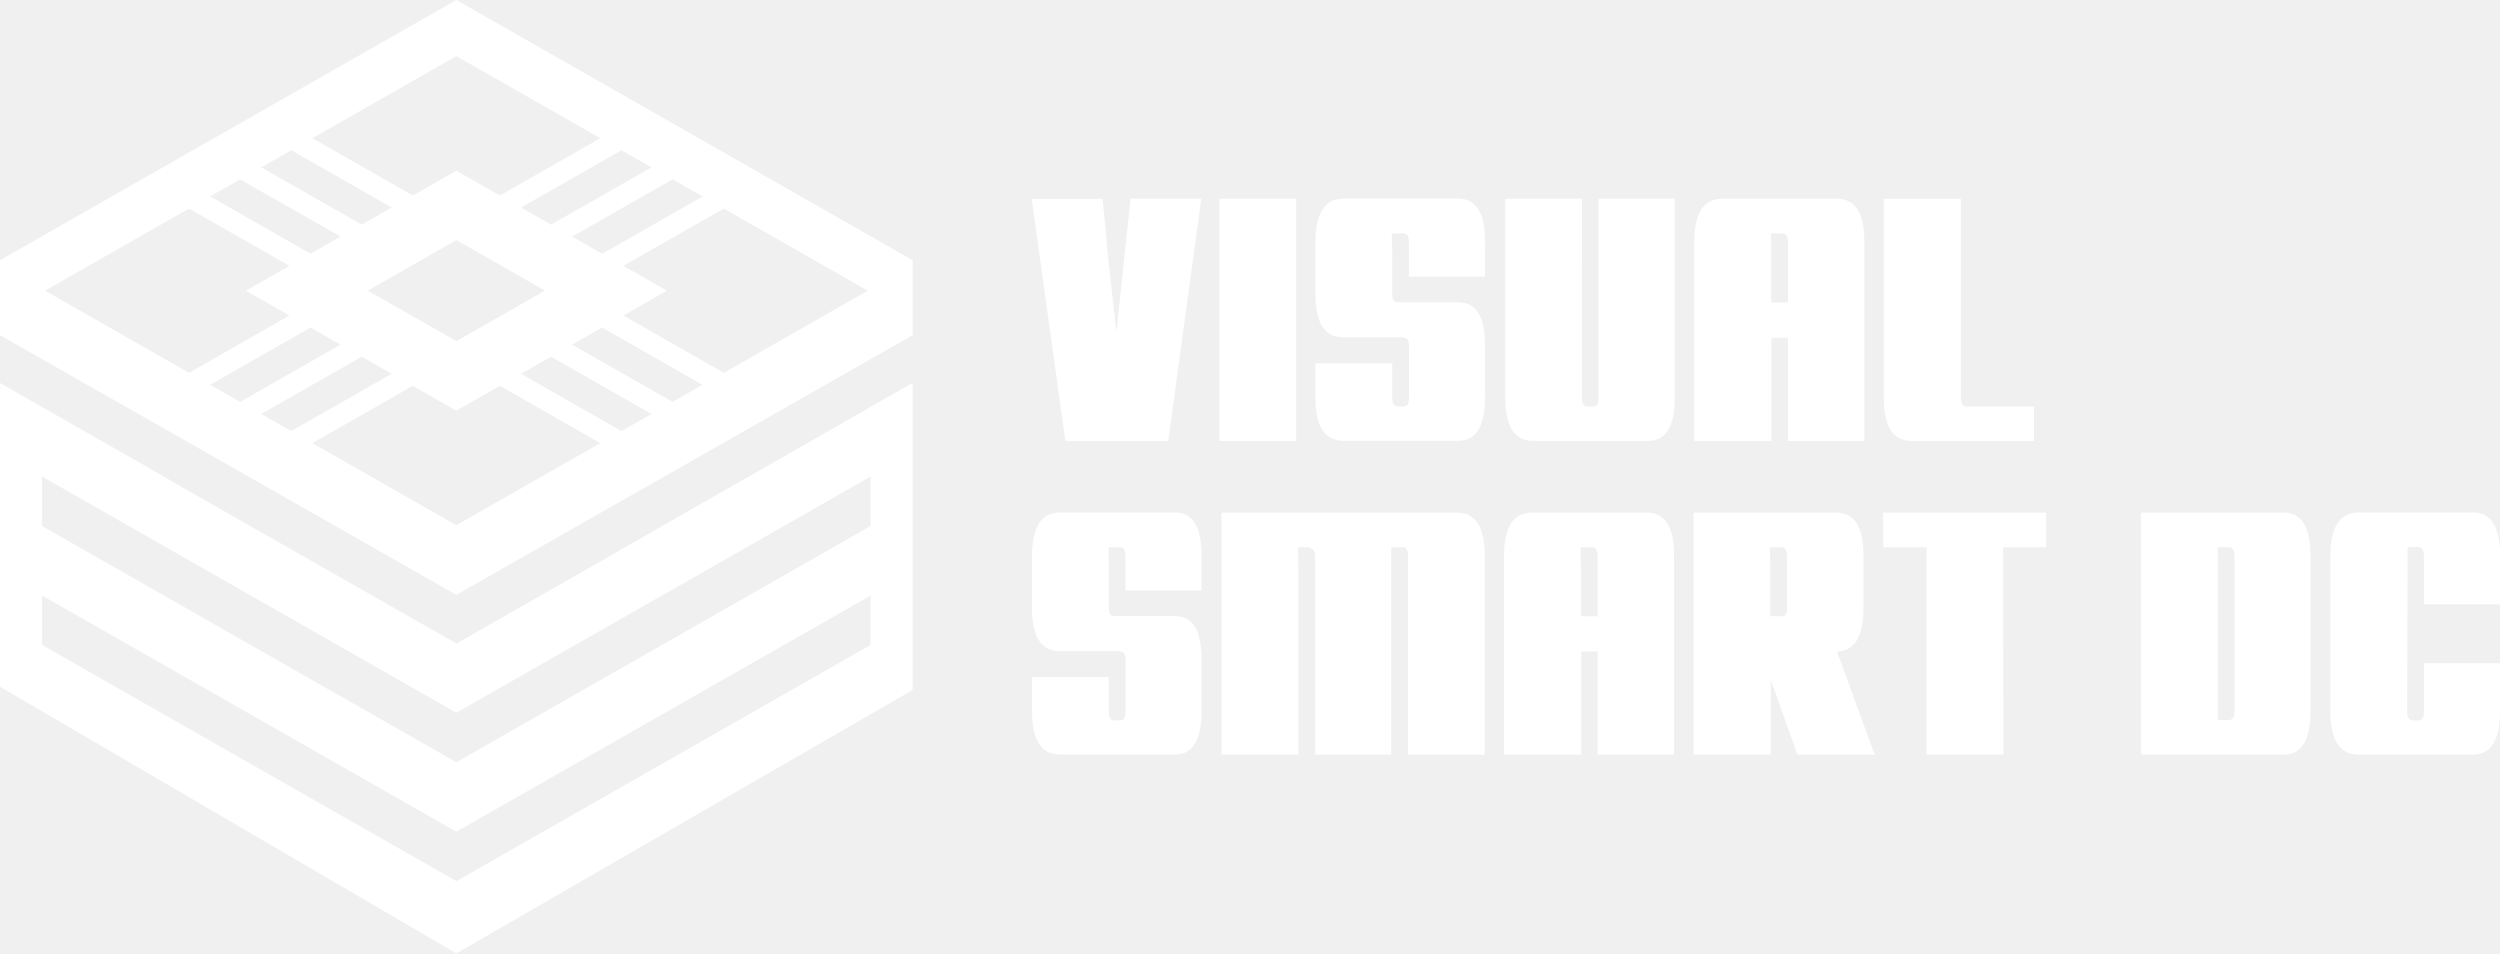
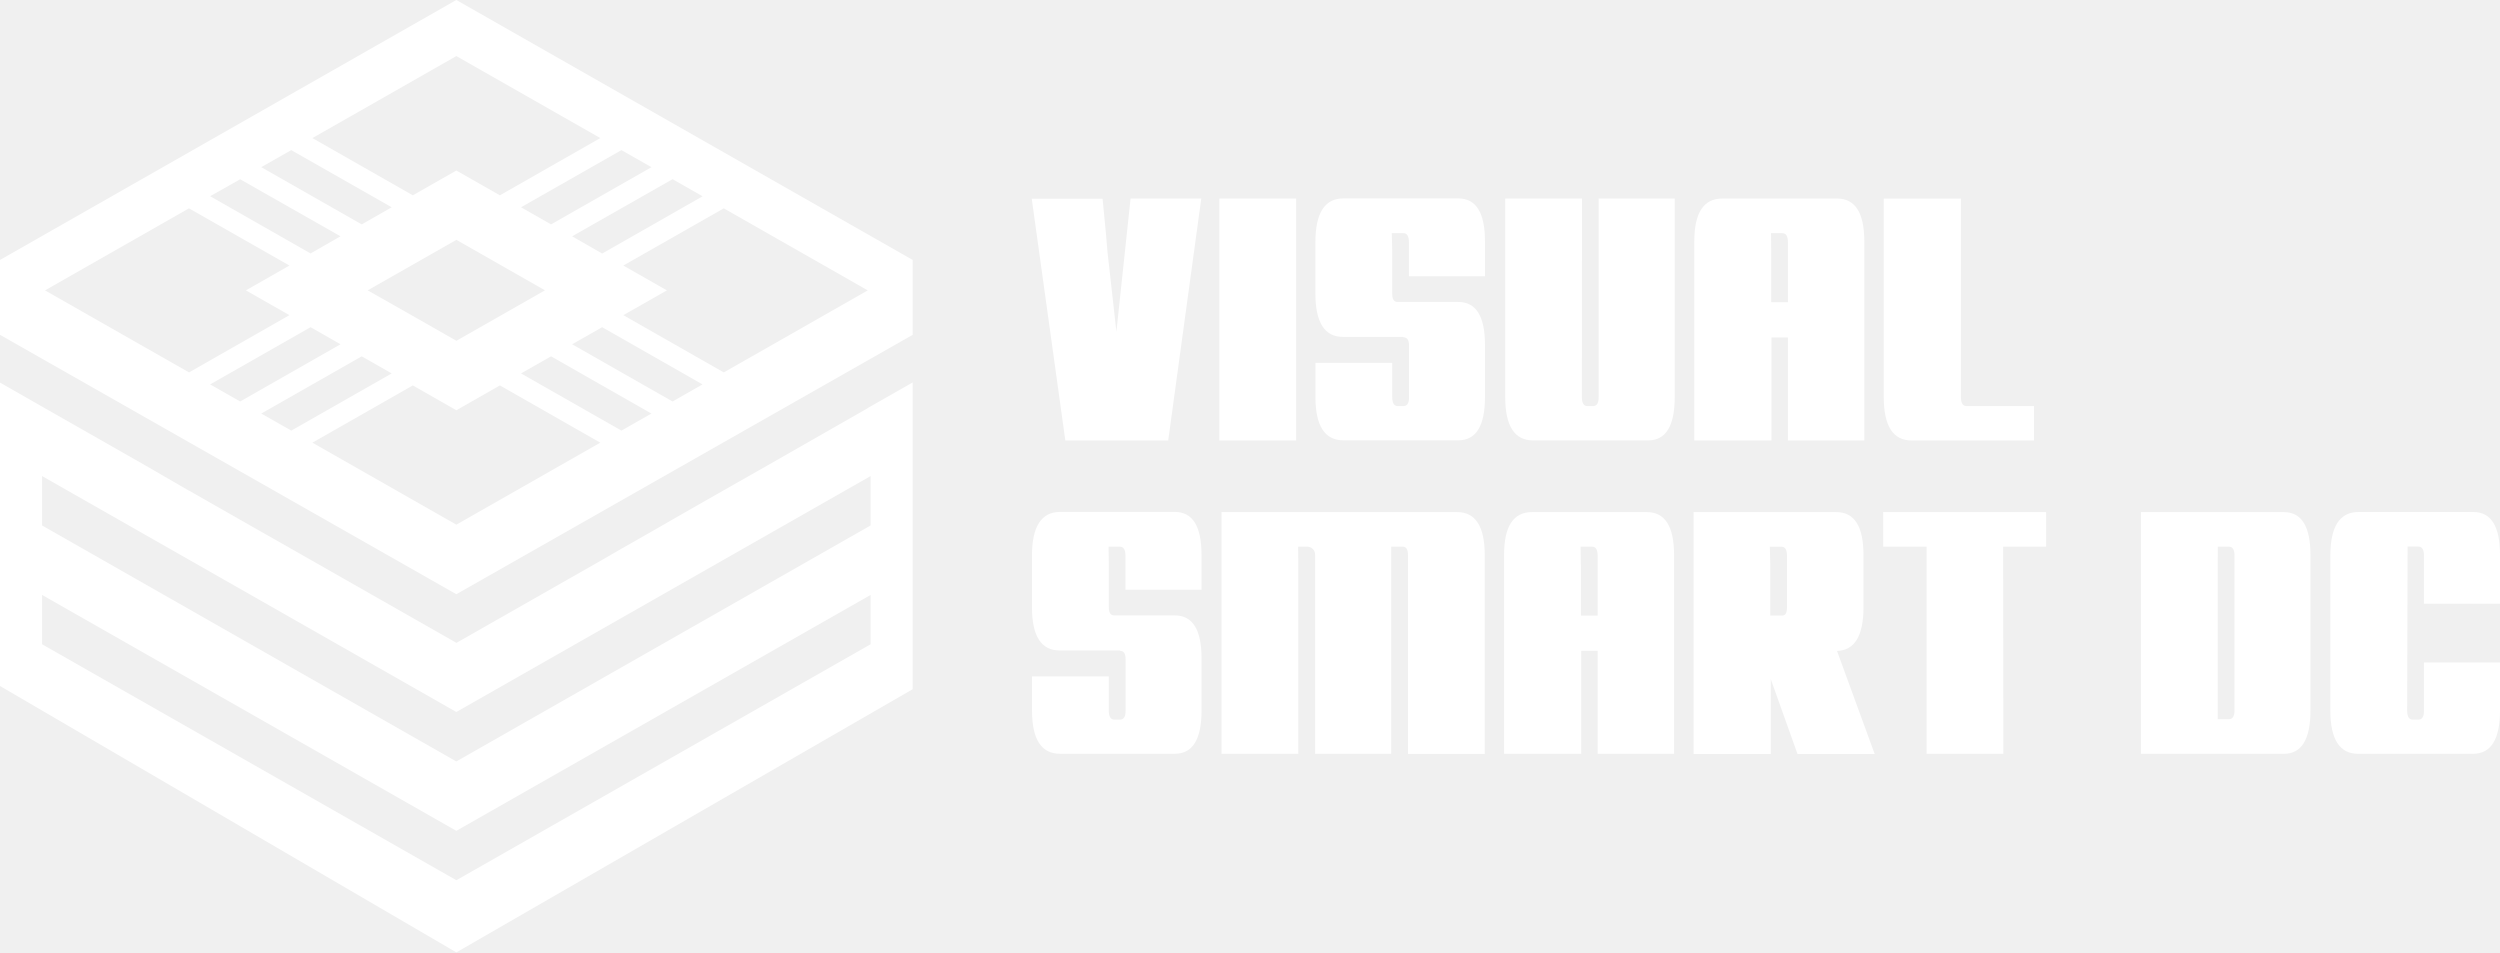
- <svg xmlns="http://www.w3.org/2000/svg" width="472" height="180" viewBox="0 0 472 180" fill="none">
+ <svg xmlns="http://www.w3.org/2000/svg" width="420" height="160" viewBox="0 0 420 160" fill="none" style="&#10;    background-color: black;&#10;">
  <g clip-path="url(#clip0_208_885)">
-     <path d="M163.779 77.146H163.82L144.981 87.921L136.647 92.662L132.659 94.934L127 98.17L123.005 100.477L117.341 103.702L113.352 106.009L86.173 121.502L58.995 106.009L55.006 103.736L53.125 102.664L49.335 100.512L45.347 98.24L39.676 95.004L35.699 92.737H35.67L27.36 87.921L8.503 77.169L0 72.313V129.652L86.162 180L172.317 130.257V72.278L163.779 77.146ZM164.363 121.767L86.162 166.365L7.942 121.767V112.44L86.156 157.026L164.369 112.44L164.363 121.767ZM164.363 99.312L86.15 143.916L7.942 99.312V89.974L86.156 134.566L164.369 89.974L164.363 99.312Z" fill="white" />
-     <path d="M86.156 0L0 49.131V63.28L86.156 112.308L172.317 63.28V49.131L86.156 0ZM132.653 37.099L113.685 47.92L108.014 44.661L126.982 33.864L132.653 37.099ZM123 31.597L104.038 42.412L98.367 39.176L117.323 28.372L123 31.597ZM69.424 54.882L70.984 53.982L86.168 45.33L102.893 54.87L86.168 64.41L86.121 64.382L76.409 58.844L69.424 54.882ZM71.398 19.017L86.156 10.596L113.34 26.094L94.378 36.915L86.156 32.231L77.939 36.915L58.977 26.094L71.398 19.017ZM54.988 28.372L73.956 39.176L68.292 42.412L49.318 31.591L54.988 28.372ZM45.341 33.881L64.291 44.661L58.632 47.903L39.67 37.082L45.341 33.881ZM27.36 65.639L8.497 54.882L35.676 39.378L54.644 50.187L46.427 54.882L54.644 59.566L35.693 70.386L27.36 65.639ZM39.67 72.653L58.638 61.838L64.291 65.068L45.341 75.883L39.67 72.653ZM49.324 78.161L68.292 67.346L73.956 70.576L54.994 81.386L49.324 78.161ZM86.156 99.162L58.977 83.664L77.939 72.843L86.156 77.538L94.378 72.843L113.335 83.664L86.156 99.162ZM117.323 81.386L98.367 70.576L104.038 67.346L122.988 78.161L117.323 81.386ZM126.977 75.883L108.014 65.068L113.685 61.838L132.635 72.653L126.977 75.883ZM144.981 65.639L136.647 70.386L117.679 59.566L125.908 54.882L117.679 50.187L136.647 39.378L163.832 54.882L144.981 65.639Z" fill="white" />
-     <path d="M209.089 47.546C209.648 52.59 210.211 57.635 210.778 62.683L213.451 37.525H226.802L220.561 83.252H201.134L194.793 37.557H208.169L208.799 44.098L209.089 47.546Z" fill="white" />
-     <path d="M244.711 83.252H230.213V37.525H244.711V83.252Z" fill="white" />
-     <path d="M262.854 47.546V55.506C262.854 56.549 263.182 57.071 263.837 57.071H275.322C278.684 57.071 280.365 59.771 280.365 65.17V75.045C280.365 80.5 278.684 83.225 275.322 83.221H253.638C250.121 83.221 248.36 80.496 248.356 75.045V68.581H262.854V75.045C262.854 76.184 263.207 76.75 263.913 76.75H264.965C265.671 76.75 266.024 76.209 266.024 75.121V65.31C266.024 64.273 265.671 63.752 264.965 63.752V63.675H253.563C250.091 63.675 248.354 60.952 248.35 55.506V45.771C248.35 40.257 250.11 37.5 253.632 37.5H275.322C278.684 37.5 280.365 40.202 280.365 45.606V52.21H266.005V45.771C266.005 44.632 265.653 44.066 264.947 44.066H262.772L262.854 47.546Z" fill="white" />
-     <path d="M298.658 75.045C298.658 76.184 299.005 76.75 299.711 76.75H300.77C301.469 76.75 301.822 76.209 301.822 75.121V37.525H316.188V75.064C316.188 80.519 314.507 83.244 311.145 83.24H289.461C285.944 83.24 284.186 80.514 284.186 75.064V37.525H298.683L298.658 75.045Z" fill="white" />
-     <path d="M337.558 83.252V63.783H334.456V83.252H319.883V45.631C319.883 40.227 321.644 37.525 325.165 37.525H346.849C350.269 37.525 351.982 40.227 351.986 45.631V83.252H337.558ZM334.406 47.578V57.122H337.558V45.771C337.558 44.632 337.205 44.066 336.499 44.066H334.368L334.406 47.578Z" fill="white" />
-     <path d="M370.226 75.045C370.226 76.184 370.579 76.75 371.278 76.75H384.024V83.253H360.928C357.411 83.253 355.652 80.527 355.652 75.077V37.538H370.226V75.045Z" fill="white" />
-     <path d="M209.346 106.794V114.747C209.346 115.79 209.674 116.312 210.336 116.312H221.808C225.17 116.312 226.851 119.012 226.851 124.411V134.292C226.851 139.739 225.17 142.462 221.808 142.462H200.125C196.607 142.462 194.846 139.739 194.842 134.292V127.834H209.34V134.305C209.34 135.438 209.693 136.01 210.399 136.01H211.452C212.158 136.01 212.511 135.463 212.511 134.375V124.57C212.511 123.527 212.158 123.005 211.452 123.005V122.935H200.049C196.574 122.935 194.836 120.21 194.836 114.76V105.025C194.836 99.532 196.597 96.775 200.118 96.754H221.802C225.164 96.754 226.845 99.454 226.845 104.853V111.464H212.485V105.025C212.485 103.892 212.132 103.32 211.426 103.32H209.296L209.346 106.794Z" fill="white" />
-     <path d="M245.119 106.794V142.462H230.621V96.785H275.111C278.586 96.785 280.323 99.509 280.323 104.955V142.494H265.826V104.885C265.826 103.842 265.498 103.32 264.842 103.32H262.661V142.475H248.296V104.821C248.296 104.424 248.14 104.043 247.862 103.762C247.585 103.48 247.208 103.321 246.815 103.32H245.087L245.119 106.794Z" fill="white" />
-     <path d="M301.635 142.475V123.005H298.534V142.475H283.967V104.885C283.967 99.481 285.725 96.781 289.243 96.785H310.926C314.351 96.785 316.064 99.485 316.064 104.885V142.475H301.635ZM298.484 106.806V116.35H301.635V105.025C301.635 103.892 301.282 103.32 300.576 103.32H298.414C298.433 104.484 298.452 105.642 298.465 106.794L298.484 106.806Z" fill="white" />
-     <path d="M346.691 96.785C350.111 96.785 351.824 99.485 351.828 104.885V114.76C351.828 120.163 350.162 122.92 346.829 123.031L353.94 142.5H339.366L334.323 128.356V142.5H319.75V96.785H346.691ZM334.229 106.794V116.337H336.473C337.103 116.337 337.387 115.816 337.387 114.772V105.038C337.387 103.905 337.034 103.333 336.334 103.333H334.147L334.229 106.794Z" fill="white" />
-     <path d="M378.235 142.475H363.737V103.32H355.543V96.785H386.304V103.32H378.191L378.235 142.475Z" fill="white" />
-     <path d="M404.213 96.785H431.173C434.534 96.785 436.215 99.485 436.215 104.885V134.305C436.215 139.751 434.534 142.475 431.173 142.475H404.213V96.785ZM418.711 106.806V135.934H420.822C421.522 135.934 421.875 135.368 421.875 134.229V105.025C421.875 103.892 421.522 103.32 420.822 103.32H418.723L418.711 106.806Z" fill="white" />
-     <path d="M454.473 134.305C454.473 135.438 454.826 136.01 455.532 136.01H456.585C457.291 136.01 457.643 135.463 457.643 134.375V125.207H472.003V134.305C472.003 139.751 470.29 142.474 466.865 142.474H445.251C441.734 142.474 439.973 139.751 439.969 134.305V105.038C439.969 99.545 441.73 96.788 445.251 96.766H466.96C470.322 96.766 472.003 99.466 472.003 104.866V114.104H457.643V105.006C457.643 103.873 457.291 103.301 456.585 103.301H454.555L454.473 134.305Z" fill="white" />
+     <path d="M145.736 68.574H145.772L129.008 78.152L121.593 82.366L118.044 84.386L113.008 87.263L109.454 89.313L104.413 92.179L100.864 94.23L76.68 108.001L52.495 94.23L48.946 92.21L47.273 91.257L43.9 89.344L40.351 87.324L35.305 84.448L31.766 82.433H31.74L24.346 78.152L7.566 68.595L0 64.278V115.246L76.669 160L153.333 115.784V64.247L145.736 68.574ZM146.256 108.237L76.669 147.88L7.067 108.237V99.947L76.664 139.579L146.261 99.947L146.256 108.237ZM146.256 88.278L76.659 127.925L7.067 88.278V79.977L76.664 119.614L146.261 79.977L146.256 88.278Z" fill="white" />
+     <path d="M76.664 0L0 43.672V56.249L76.664 99.829L153.333 56.249V43.672L76.664 0ZM118.039 32.977L101.16 42.596L96.115 39.699L112.993 30.101L118.039 32.977ZM109.449 28.086L92.576 37.699L87.53 34.823L104.398 25.22L109.449 28.086ZM61.776 48.784L63.163 47.984L76.674 40.294L91.557 48.774L76.674 57.254L76.633 57.228L67.991 52.306L61.776 48.784ZM63.532 16.904L76.664 9.418L100.854 23.195L83.981 32.813L76.664 28.65L69.353 32.813L52.48 23.195L63.532 16.904ZM48.93 25.22L65.808 34.823L60.768 37.699L43.885 28.081L48.93 25.22ZM40.346 30.116L57.208 39.699L52.173 42.58L35.3 32.962L40.346 30.116ZM24.346 58.346L7.561 48.784L31.745 35.002L48.624 44.611L41.312 48.784L48.624 52.947L31.761 62.565L24.346 58.346ZM35.3 64.58L52.178 54.967L57.208 57.838L40.346 67.451L35.3 64.58ZM43.89 69.477L60.768 59.864L65.808 62.735L48.935 72.343L43.89 69.477ZM76.664 88.144L52.48 74.368L69.353 64.75L76.664 68.923L83.981 64.75L100.849 74.368L76.664 88.144ZM104.398 72.343L87.53 62.735L92.576 59.864L109.438 69.477L104.398 72.343ZM112.988 67.451L96.115 57.838L101.16 54.967L118.023 64.58L112.988 67.451ZM129.008 58.346L121.593 62.565L104.715 52.947L112.037 48.784L104.715 44.611L121.593 35.002L145.783 48.784L129.008 58.346Z" fill="white" />
+     <path d="M186.053 42.263C186.551 46.746 187.052 51.231 187.556 55.718L189.935 33.356H201.814L196.261 74.002H178.975L173.332 33.384H185.234L185.795 39.198L186.053 42.263Z" fill="white" />
+     <path d="M217.75 74.002H204.85V33.356H217.75V74.002Z" fill="white" />
+     <path d="M233.895 42.263V49.339C233.895 50.266 234.186 50.73 234.77 50.73H244.989C247.981 50.73 249.476 53.13 249.476 57.929V66.707C249.476 71.555 247.981 73.978 244.989 73.974H225.694C222.564 73.974 220.998 71.552 220.994 66.707V60.961H233.895V66.707C233.895 67.719 234.209 68.222 234.837 68.222H235.774C236.402 68.222 236.716 67.742 236.716 66.775V58.054C236.716 57.132 236.402 56.668 235.774 56.668V56.6H225.627C222.538 56.6 220.992 54.18 220.988 49.339V40.685C220.988 35.784 222.555 33.333 225.689 33.333H244.989C247.981 33.333 249.476 35.735 249.476 40.538V46.409H236.699V40.685C236.699 39.673 236.385 39.17 235.757 39.17H233.822L233.895 42.263Z" fill="white" />
+     <path d="M265.755 66.707C265.755 67.719 266.064 68.222 266.692 68.222H267.634C268.257 68.222 268.571 67.742 268.571 66.775V33.356H281.354V66.724C281.354 71.572 279.858 73.995 276.867 73.991H257.572C254.442 73.991 252.877 71.569 252.877 66.724V33.356H265.778L265.755 66.707Z" fill="white" />
+     <path d="M300.368 74.002V56.696H297.609V74.002H284.641V40.561C284.641 35.758 286.207 33.356 289.341 33.356H308.636C311.68 33.356 313.203 35.758 313.207 40.561V74.002H300.368ZM297.564 42.292V50.775H300.368V40.685C300.368 39.673 300.054 39.17 299.426 39.17H297.53L297.564 42.292Z" fill="white" />
+     <path d="M329.439 66.707C329.439 67.719 329.753 68.222 330.375 68.222H341.717V74.002H321.165C318.036 74.002 316.471 71.58 316.471 66.735V33.367H329.439V66.707Z" fill="white" />
+     <path d="M186.283 94.928V101.997C186.283 102.925 186.575 103.388 187.164 103.388H197.372C200.363 103.388 201.859 105.788 201.859 110.588V119.371C201.859 124.212 200.363 126.633 197.372 126.633H178.077C174.947 126.633 173.38 124.212 173.377 119.371V113.631H186.277V119.382C186.277 120.389 186.591 120.898 187.22 120.898H188.156C188.785 120.898 189.099 120.412 189.099 119.444V110.729C189.099 109.802 188.785 109.338 188.156 109.338V109.276H178.01C174.917 109.276 173.371 106.853 173.371 102.008V93.356C173.371 88.473 174.938 86.022 178.071 86.003H197.366C200.358 86.003 201.853 88.403 201.853 93.203V99.079H189.076V93.356C189.076 92.349 188.762 91.84 188.134 91.84H186.238L186.283 94.928Z" fill="white" />
+     <path d="M218.114 94.928V126.633H205.213V86.032H244.801C247.893 86.032 249.44 88.452 249.44 93.293V126.661H236.539V93.231C236.539 92.304 236.247 91.84 235.664 91.84H233.723V126.644H220.94V93.174C220.94 92.822 220.802 92.483 220.555 92.233C220.308 91.983 219.972 91.841 219.622 91.84H218.085L218.114 94.928Z" fill="white" />
+     <path d="M268.404 126.644V109.338H265.644V126.644H252.682V93.231C252.682 88.428 254.247 86.028 257.376 86.032H276.671C279.719 86.032 281.243 88.431 281.243 93.231V126.644H268.404ZM265.599 94.939V103.422H268.404V93.356C268.404 92.349 268.09 91.84 267.461 91.84H265.537C265.554 92.875 265.571 93.904 265.582 94.928L265.599 94.939Z" fill="white" />
+     <path d="M308.496 86.032C311.54 86.032 313.064 88.431 313.067 93.231V102.008C313.067 106.812 311.585 109.263 308.62 109.361L314.946 126.667H301.979L297.491 114.094V126.667H284.523V86.032H308.496ZM297.407 94.928V103.411H299.404C299.965 103.411 300.217 102.947 300.217 102.02V93.367C300.217 92.36 299.903 91.851 299.281 91.851H297.334L297.407 94.928Z" fill="white" />
+     <path d="M336.565 126.644H323.665V91.84H316.373V86.032H343.745V91.84H336.526L336.565 126.644Z" fill="white" />
+     <path d="M359.68 86.032H383.669C386.661 86.032 388.156 88.431 388.156 93.231V119.382C388.156 124.223 386.661 126.644 383.669 126.644H359.68V86.032ZM372.58 94.939V120.83H374.459C375.082 120.83 375.396 120.327 375.396 119.314V93.356C375.396 92.349 375.082 91.84 374.459 91.84H372.592L372.58 94.939Z" fill="white" />
+     <path d="M404.402 119.382C404.402 120.389 404.716 120.898 405.345 120.898H406.281C406.91 120.898 407.224 120.412 407.224 119.444V111.295H420.001V119.382C420.001 124.223 418.477 126.644 415.429 126.644H396.196C393.067 126.644 391.5 124.223 391.496 119.382V93.367C391.496 88.484 393.063 86.033 396.196 86.015H415.514C418.505 86.015 420.001 88.414 420.001 93.214V101.426H407.224V93.338C407.224 92.332 406.91 91.823 406.281 91.823H404.475L404.402 119.382Z" fill="white" />
  </g>
  <defs>
    <clipPath id="clip0_208_885">
-       <rect width="100%" height="100%" fill="white" />
+       <rect width="420" height="160" fill="white" />
    </clipPath>
  </defs>
</svg>
